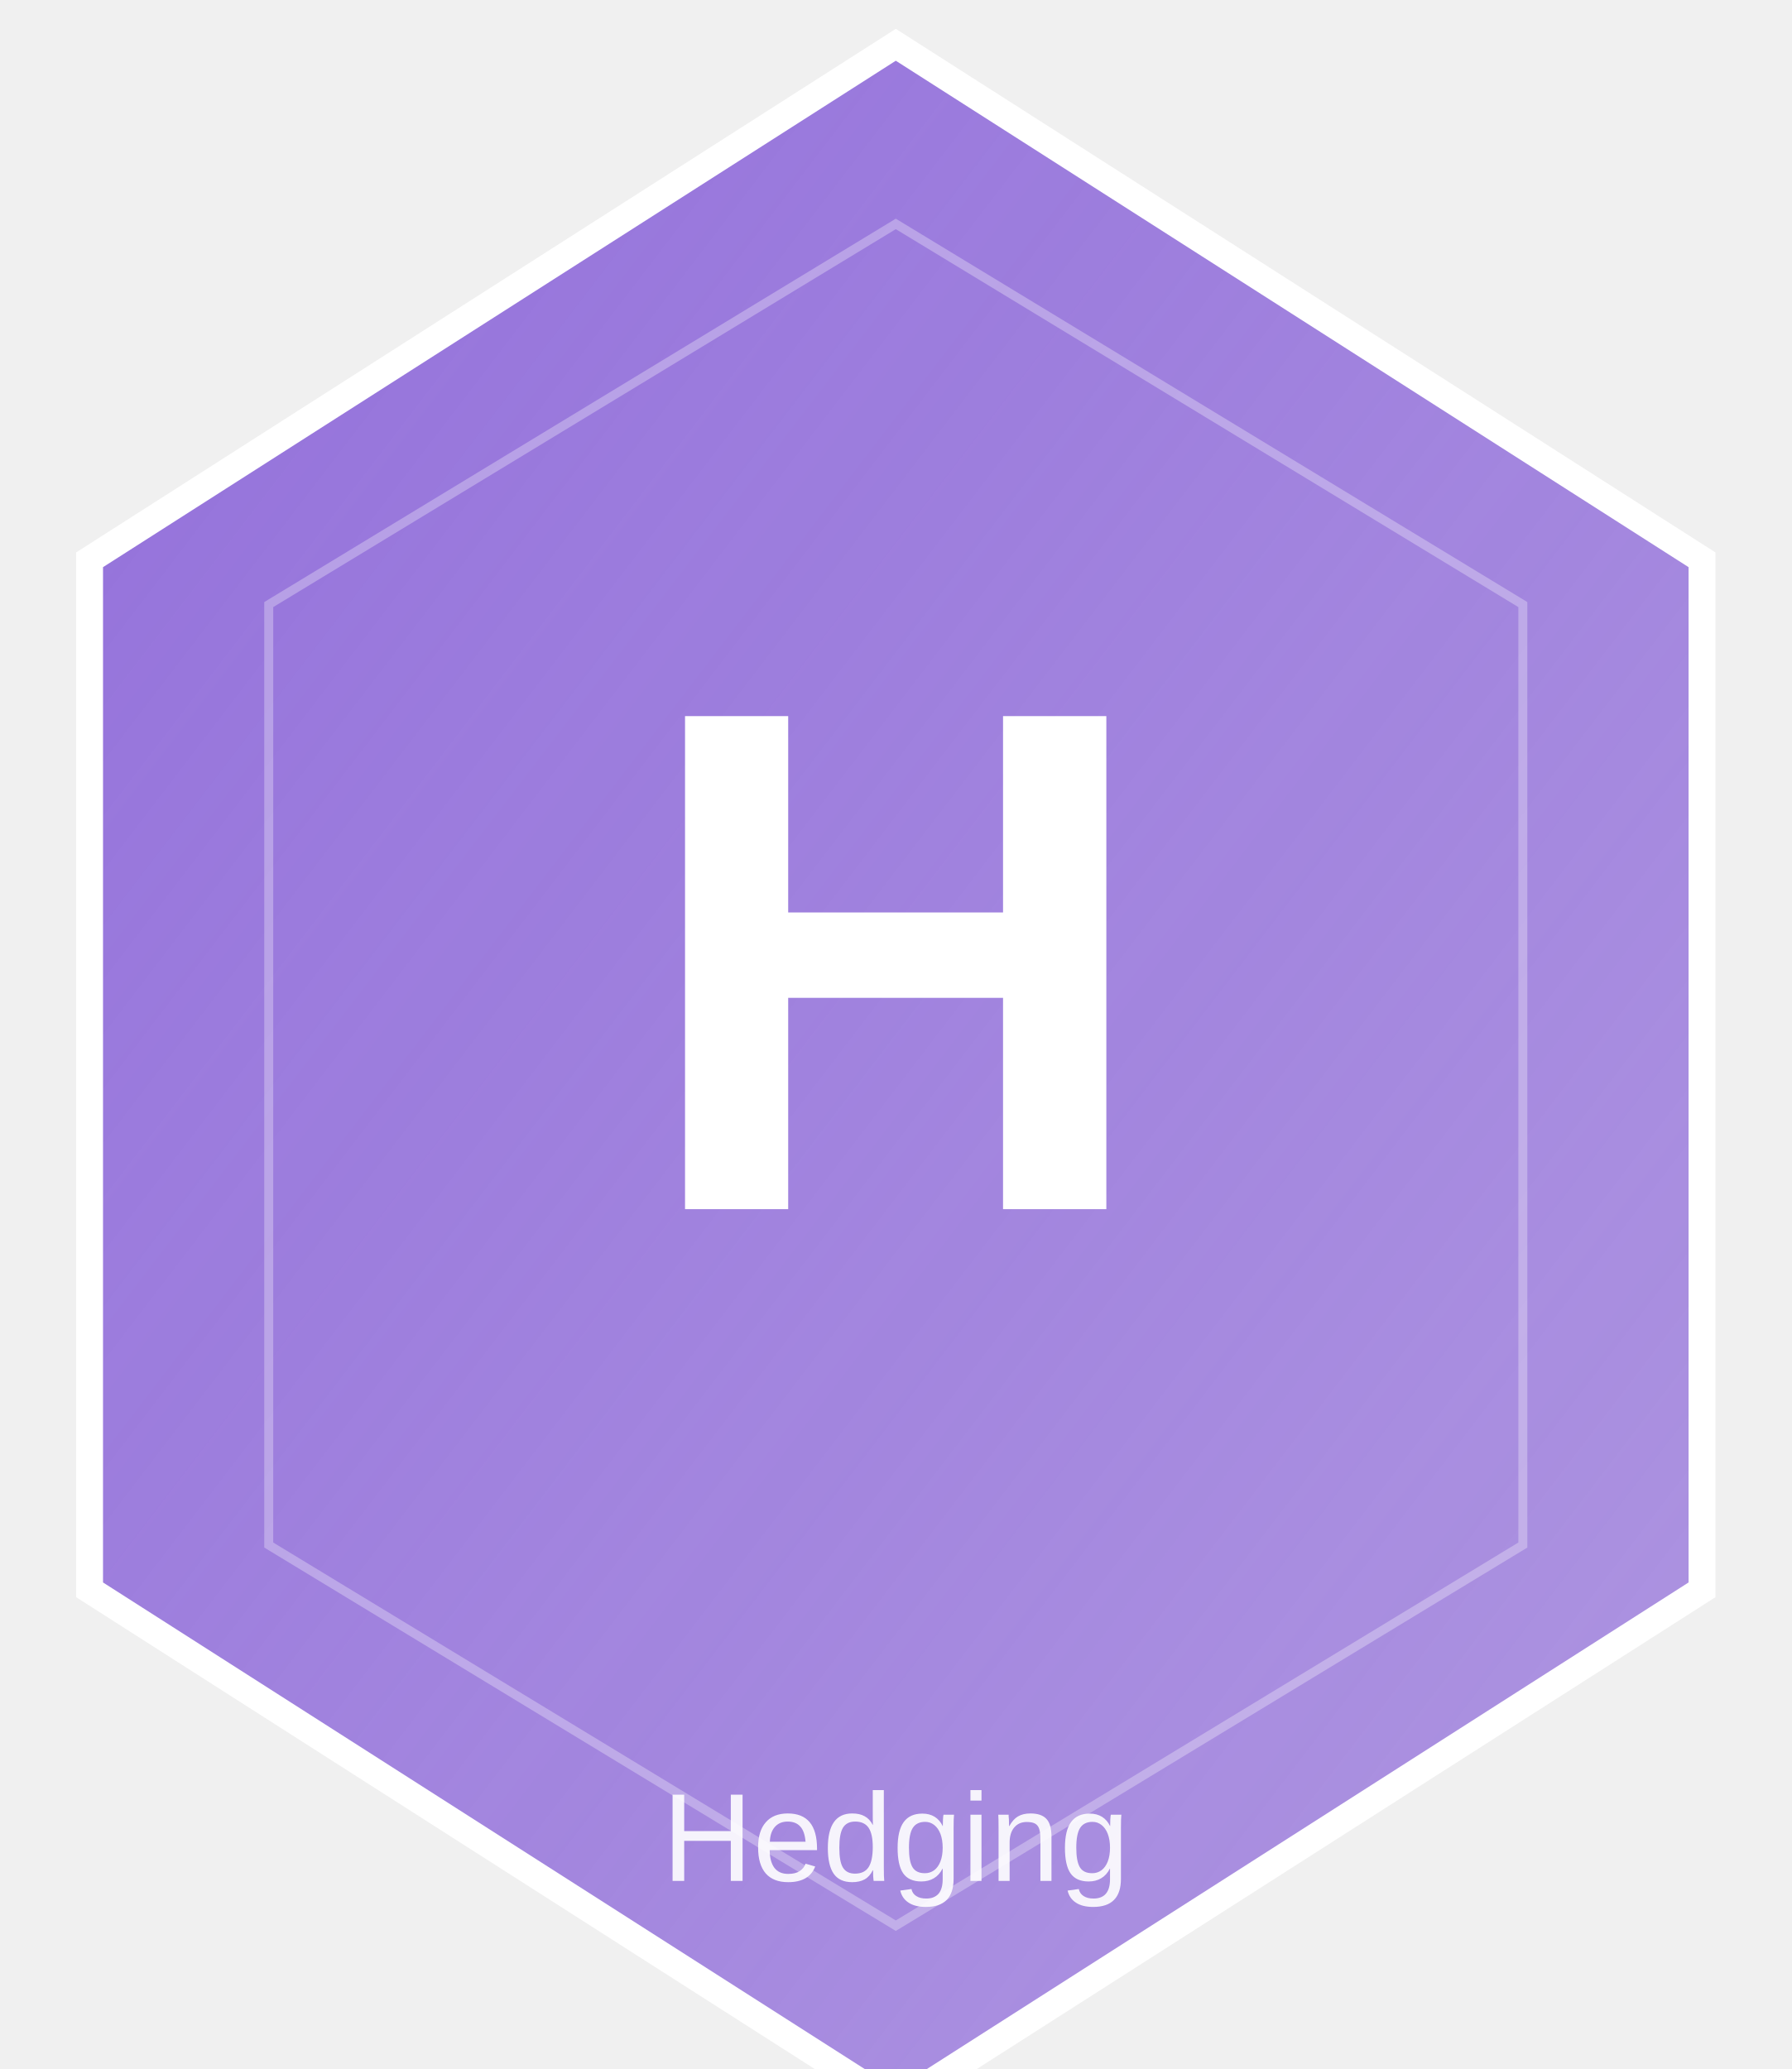
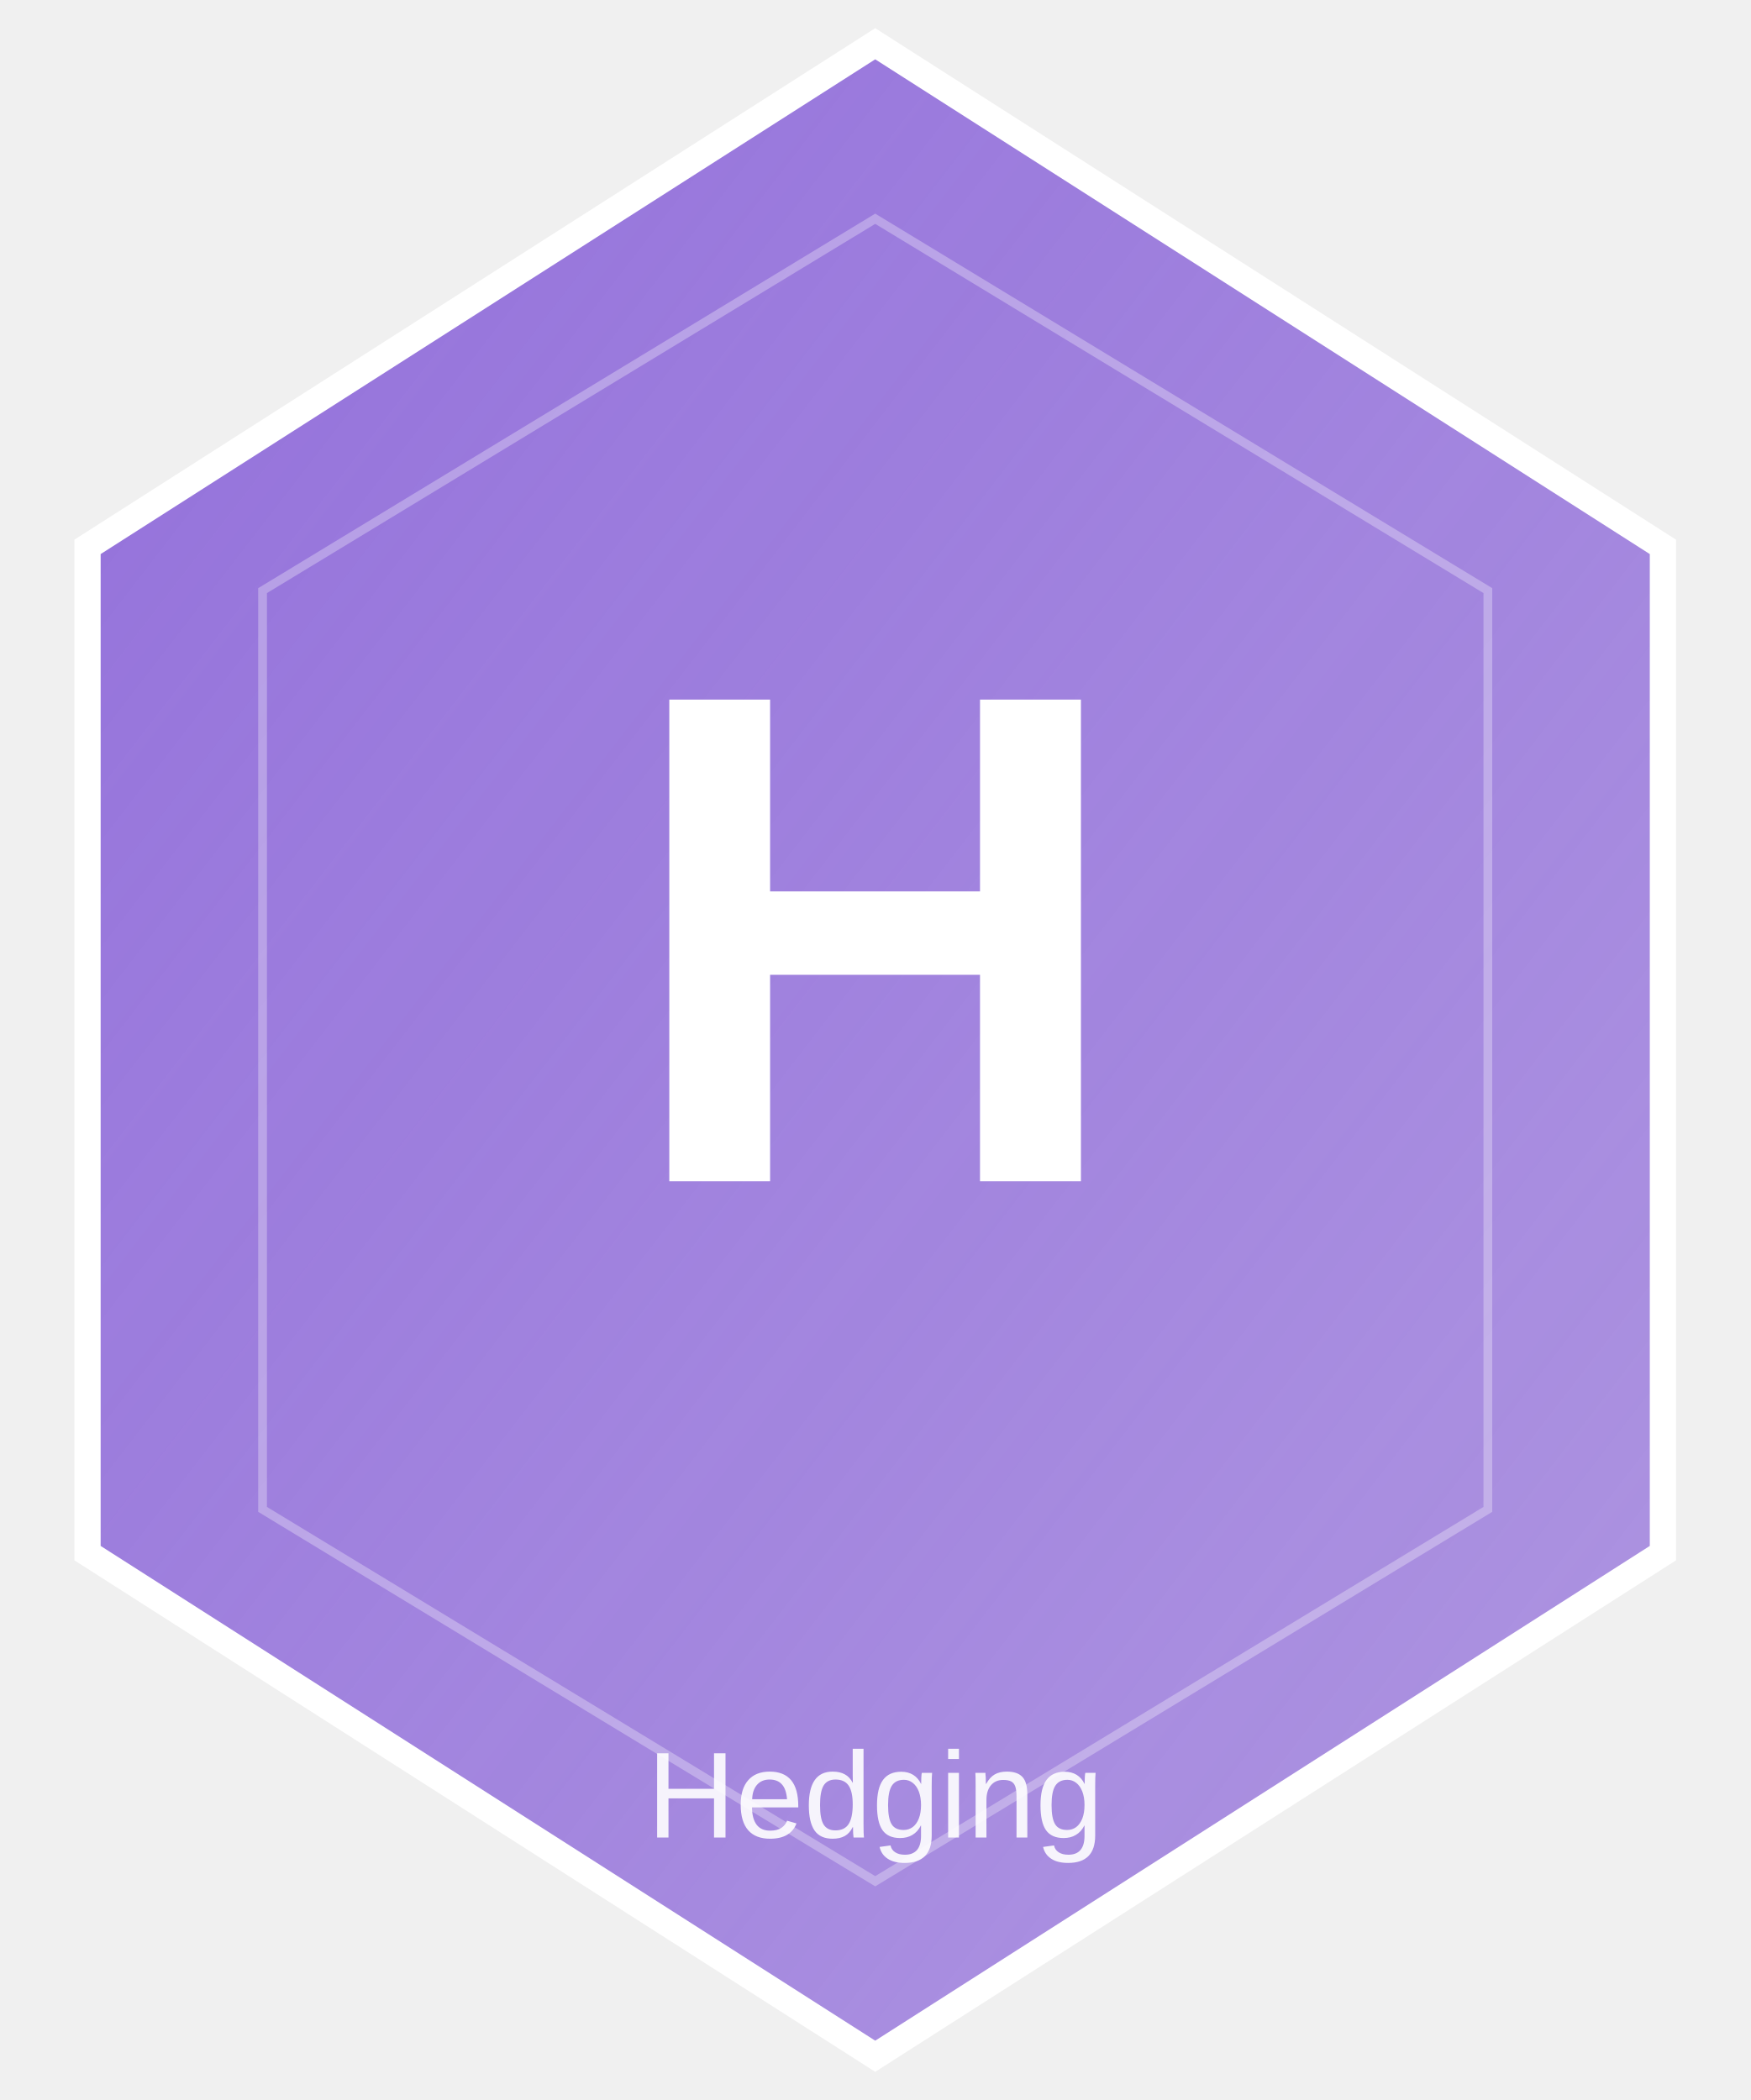
- <svg xmlns="http://www.w3.org/2000/svg" width="200" height="231" viewBox="0 0 200 231">
+ <svg xmlns="http://www.w3.org/2000/svg" width="200" height="240" viewBox="0 0 200 240">
  <defs>
    <linearGradient id="grad_crucible_hedging" x1="0%" y1="0%" x2="100%" y2="100%">
      <stop offset="0%" style="stop-color:#9370DB;stop-opacity:1" />
      <stop offset="100%" style="stop-color:#9370DB;stop-opacity:0.7" />
    </linearGradient>
  </defs>
  <path d="M 100,5 L 190,62.5 L 190,177.5 L 100,235 L 10,177.5 L 10,62.5 Z" fill="url(#grad_crucible_hedging)" stroke="#FFFFFF" stroke-width="3" />
  <path d="M 100,25 L 170,67.5 L 170,172.5 L 100,215 L 30,172.5 L 30,67.5 Z" fill="none" stroke="#FFFFFF" stroke-width="1" opacity="0.3" />
  <text x="100" y="135" font-family="Arial, sans-serif" font-size="80" font-weight="bold" fill="#FFFFFF" text-anchor="middle">
    H
  </text>
  <text x="100" y="210" font-family="Arial, sans-serif" font-size="14" font-weight="normal" fill="#FFFFFF" text-anchor="middle" opacity="0.9">
    Hedging
  </text>
</svg>
